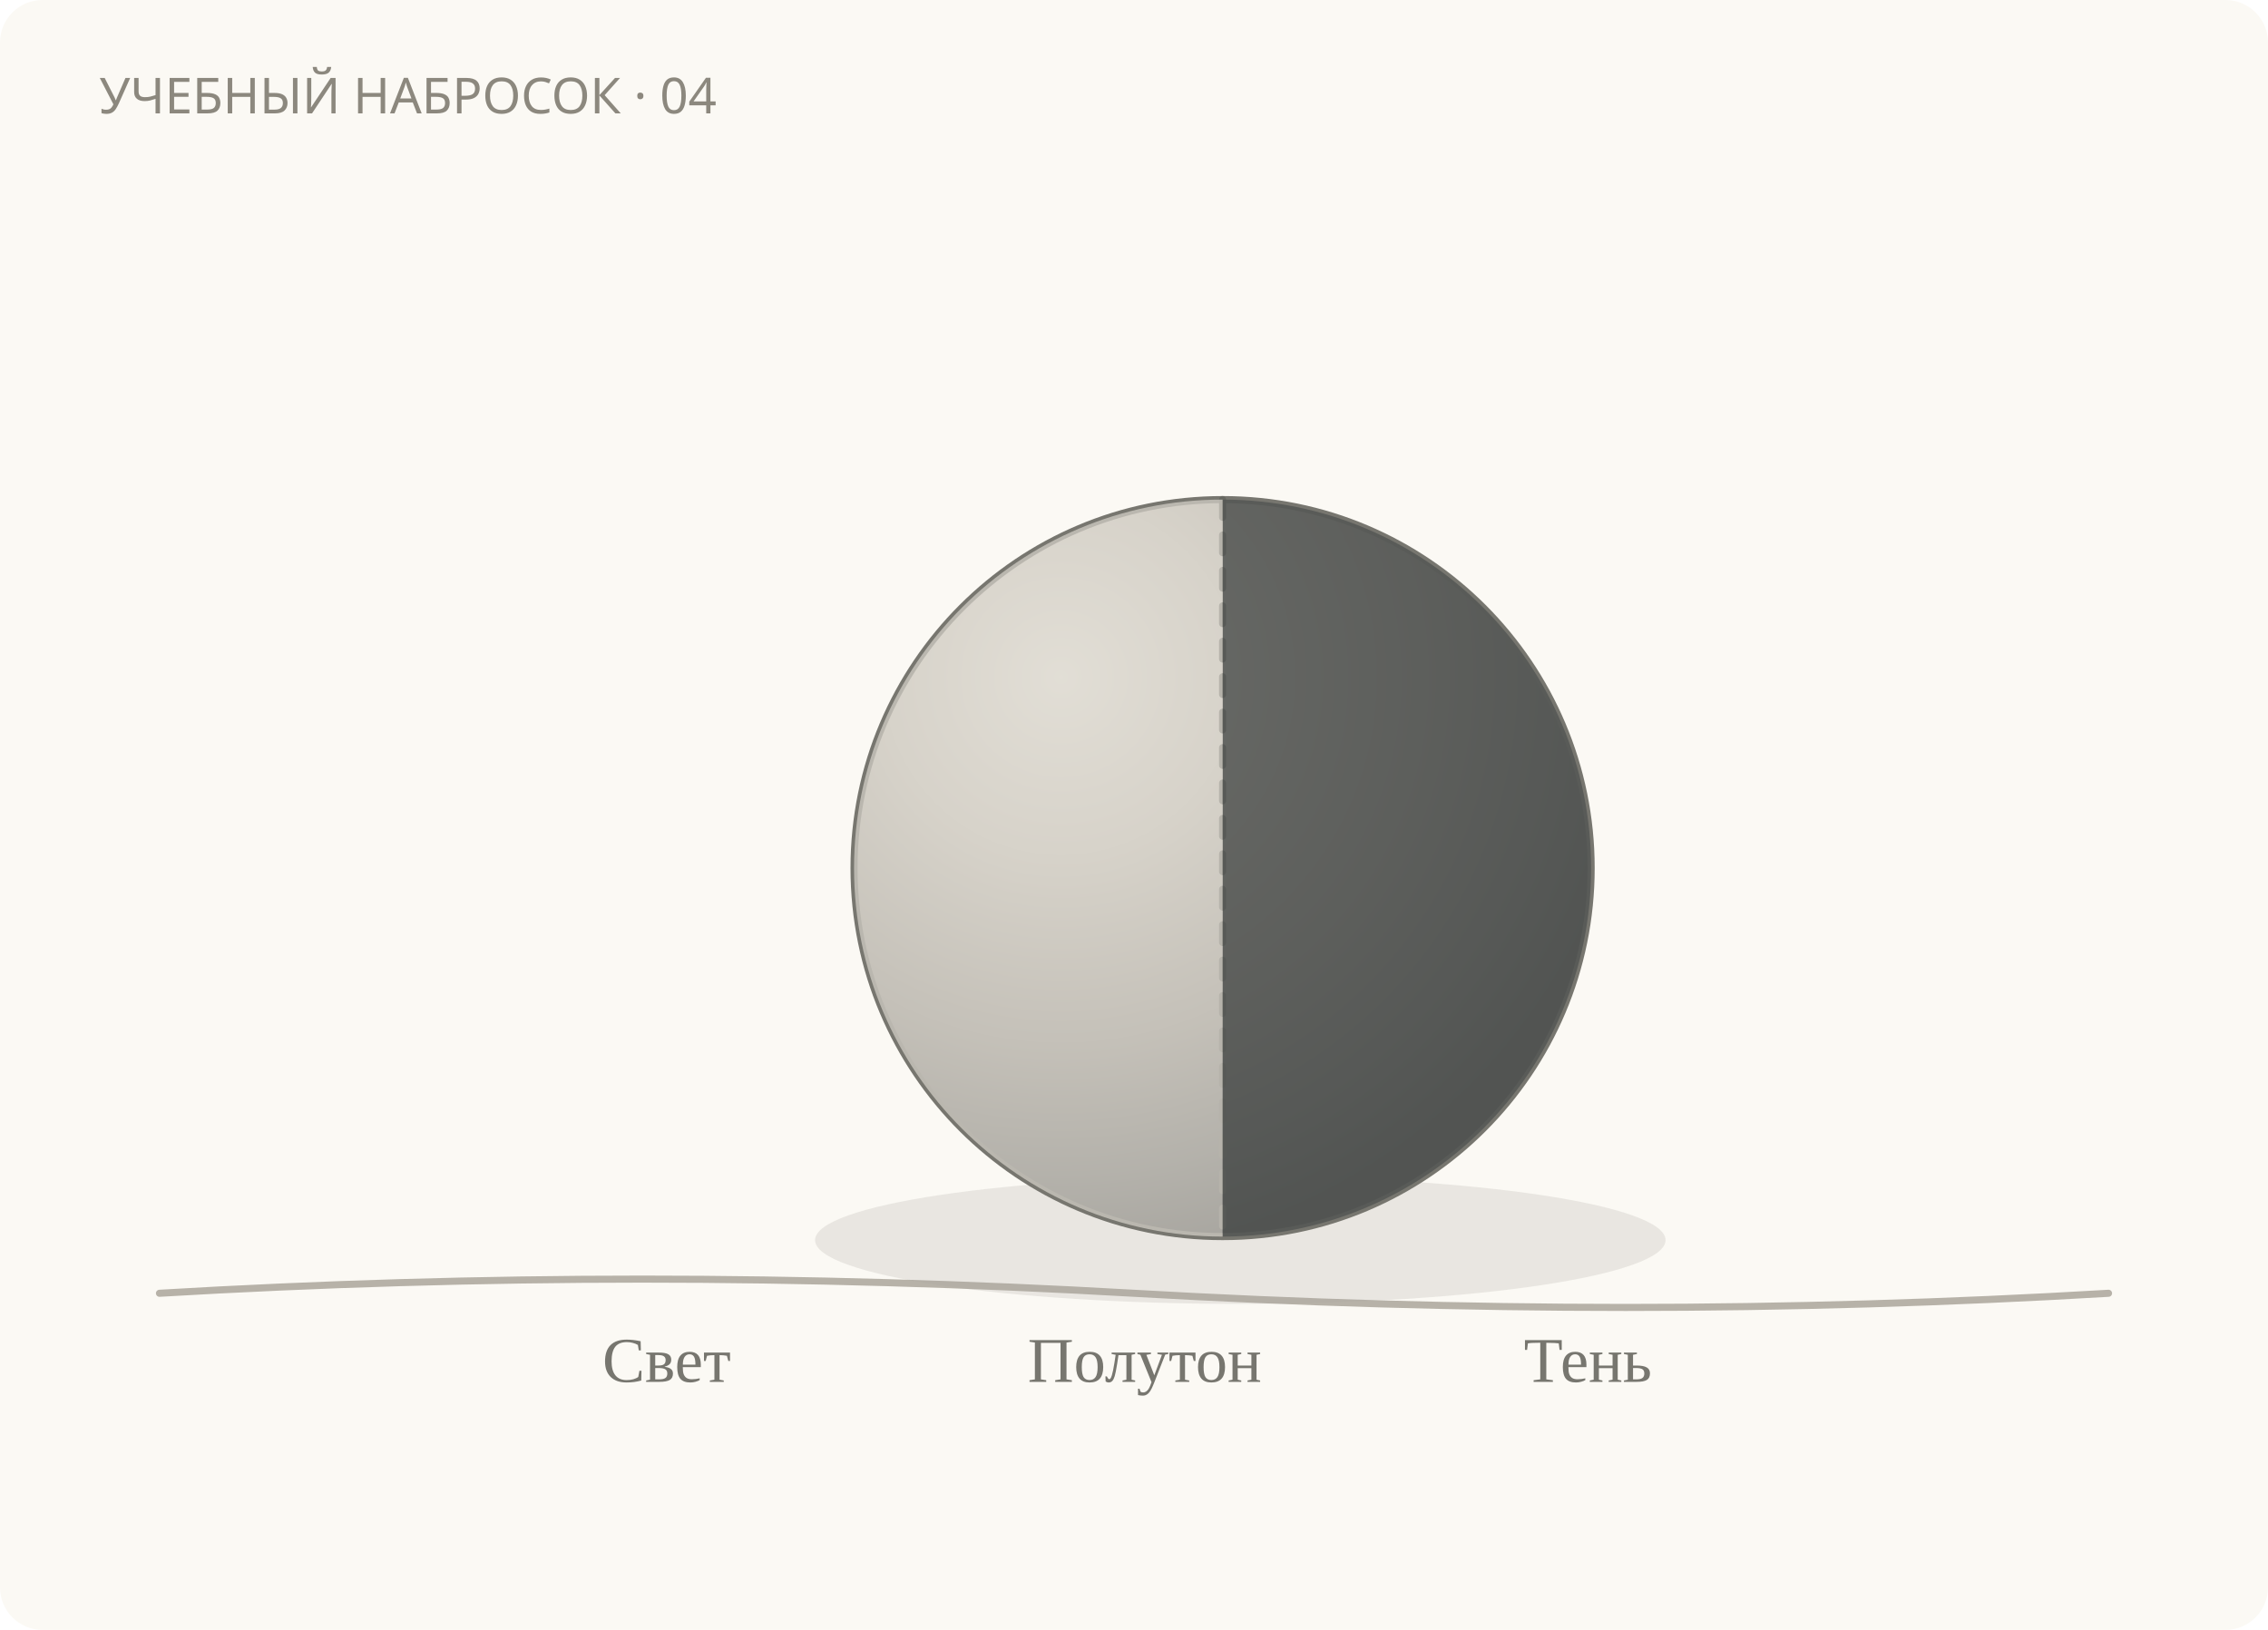
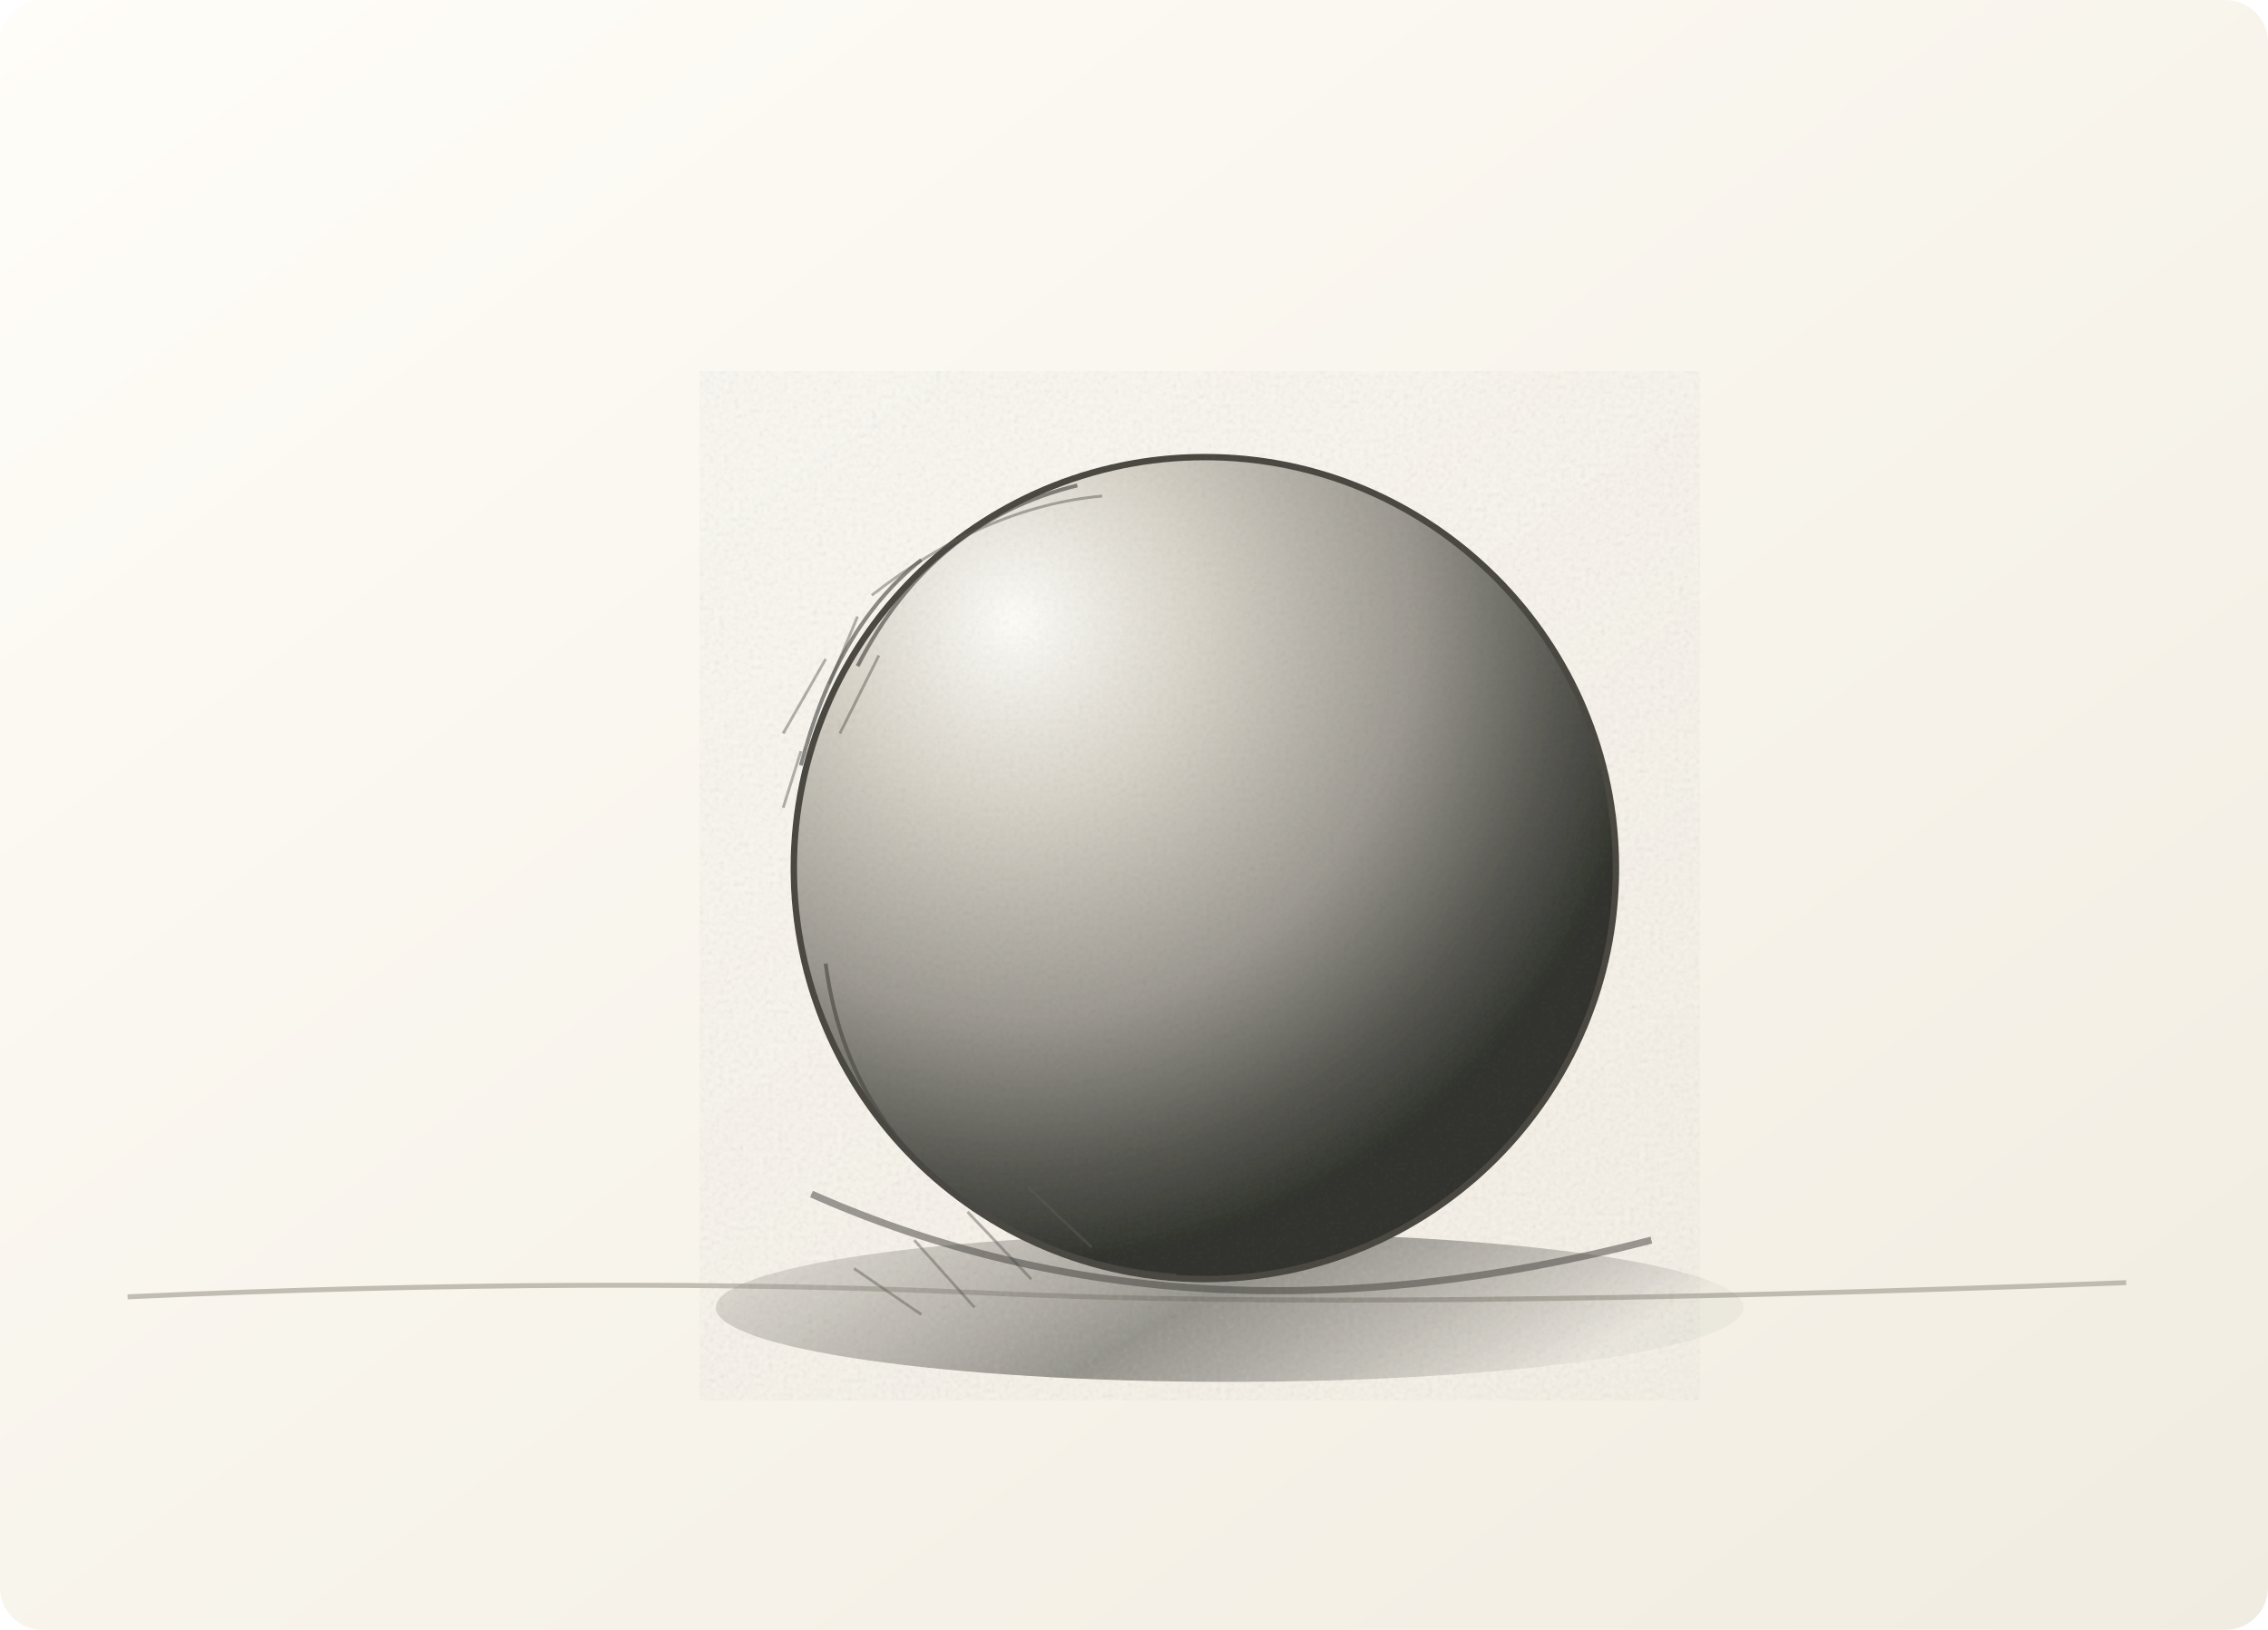
<svg xmlns="http://www.w3.org/2000/svg" viewBox="0 0 640 460" role="img" aria-labelledby="title desc">
  <defs>
-     <radialGradient id="tone" cx="28%" cy="24%" r="80%">
-       <stop offset="0" stop-color="#faf8f0" />
-       <stop offset=".3" stop-color="#d6d2c8" />
-       <stop offset=".62" stop-color="#99968f" />
-       <stop offset=".86" stop-color="#5e605e" />
-       <stop offset="1" stop-color="#393b3b" />
+     <linearGradient id="paper" x1="0" y1="0" x2="1" y2="1">
+       <stop stop-color="#fffdf8" />
+       <stop offset="1" stop-color="#f1ece1" />
+     </linearGradient>
+     <radialGradient id="sphere" cx="27%" cy="20%" r="78%">
+       <stop stop-color="#fffef9" />
+       <stop offset=".28" stop-color="#d9d5cb" />
+       <stop offset=".62" stop-color="#9d9a92" />
+       <stop offset=".86" stop-color="#575751" />
+       <stop offset="1" stop-color="#343630" />
    </radialGradient>
+     <linearGradient id="shadow" x1="0" y1="0" x2="1" y2=".25">
+       <stop stop-color="#a6a198" stop-opacity=".3" />
+       <stop offset=".55" stop-color="#55534d" stop-opacity=".75" />
+       <stop offset="1" stop-color="#3b3a35" stop-opacity=".05" />
+     </linearGradient>
+     <radialGradient id="highlight" cx="35%" cy="30%" r="65%">
+       <stop stop-color="#fffef8" />
+       <stop offset="1" stop-color="#e4d9bd" stop-opacity=".2" />
+     </radialGradient>
+     <filter id="grain">
+       <feTurbulence type="fractalNoise" baseFrequency=".72" numOctaves="2" seed="7" result="noise" />
+       <feColorMatrix in="noise" type="saturate" values="0" />
+       <feComponentTransfer>
+         <feFuncA type="table" tableValues="0 .16" />
+       </feComponentTransfer>
+       <feBlend in="SourceGraphic" mode="multiply" />
+     </filter>
+     <pattern id="hatch" width="8" height="8" patternTransform="rotate(34)" patternUnits="userSpaceOnUse">
+       <path d="M0 0V8" stroke="#66635d" stroke-width=".8" opacity=".4" />
+     </pattern>
+     <marker id="arrow" markerWidth="7" markerHeight="7" refX="5" refY="3" orient="auto">
+       <path d="M0 0L6 3L0 6" fill="none" stroke="#477ba7" stroke-width="1.2" />
+     </marker>
  </defs>
-   <rect width="640" height="460" rx="12" fill="#fbf9f4" />
-   <g fill="none" stroke="#66665f" stroke-linecap="round" stroke-linejoin="round">
-     <path d="M45 365 Q180 357 320 365 T595 365" stroke="#b7b2a8" stroke-width="2" />
-     <ellipse cx="350" cy="350" rx="120" ry="18" fill="#a8a59e" opacity=".22" stroke="none" />
-     <circle cx="345" cy="245" r="104" fill="url(#tone)" stroke="#77766f" stroke-width="2" />
-     <path d="M345 141 L345 349" stroke="#676861" stroke-width="2" stroke-dasharray="5 5" />
-     <path d="M345 141 A104 104 0 0 1 345 349 Z" fill="#555755" stroke="none" opacity=".88" />
-     <path d="M241 245 A104 104 0 0 1 345 141 L345 349 A104 104 0 0 1 241 245 Z" fill="#d7d3ca" stroke="none" opacity=".7" />
-     <text x="170" y="390" fill="#77766f" stroke="none" font-size="18">Свет</text>
-     <text x="290" y="390" fill="#77766f" stroke="none" font-size="18">Полутон</text>
-     <text x="430" y="390" fill="#77766f" stroke="none" font-size="18">Тень</text>
-     <text x="28" y="32" font-family="sans-serif" font-size="14" fill="#8c887e" stroke="none">УЧЕБНЫЙ НАБРОСОК · 04</text>
+   <rect width="640" height="460" rx="12" fill="url(#paper)" />
+   <path d="M36 366Q170 360 280 365T600 362" stroke="#9d978b" stroke-width="1.4" fill="none" opacity=".6" />
+   <ellipse cx="347" cy="369" rx="145" ry="21" fill="url(#shadow)" opacity=".82" />
+   <g filter="url(#grain)">
+     <circle cx="340" cy="245" r="116" fill="url(#sphere)" stroke="#4b4943" stroke-width="1.8" />
+     <path d="M242 188Q263 147 304 137M226 216Q236 177 260 158M233 272Q239 318 278 343M255 324Q288 357 332 360" fill="none" stroke="#4d4b45" stroke-width="1.1" opacity=".65" />
+     <path d="M246 168Q278 143 311 140M233 186l-12 21m21-33-8 19m-8 19-5 16m27-43-11 22m4 151 19 13m-2-21 17 19m-2-27 18 19m-1-26 18 17" fill="none" stroke="#5e5b54" stroke-width=".8" opacity=".48" />
  </g>
+   <path d="M229 337Q335 384 466 350" stroke="#3f3e39" stroke-width="2" opacity=".5" fill="none" />
+ Карандашный шар с тремя условными зонами света, полутона и тени.
</svg>
